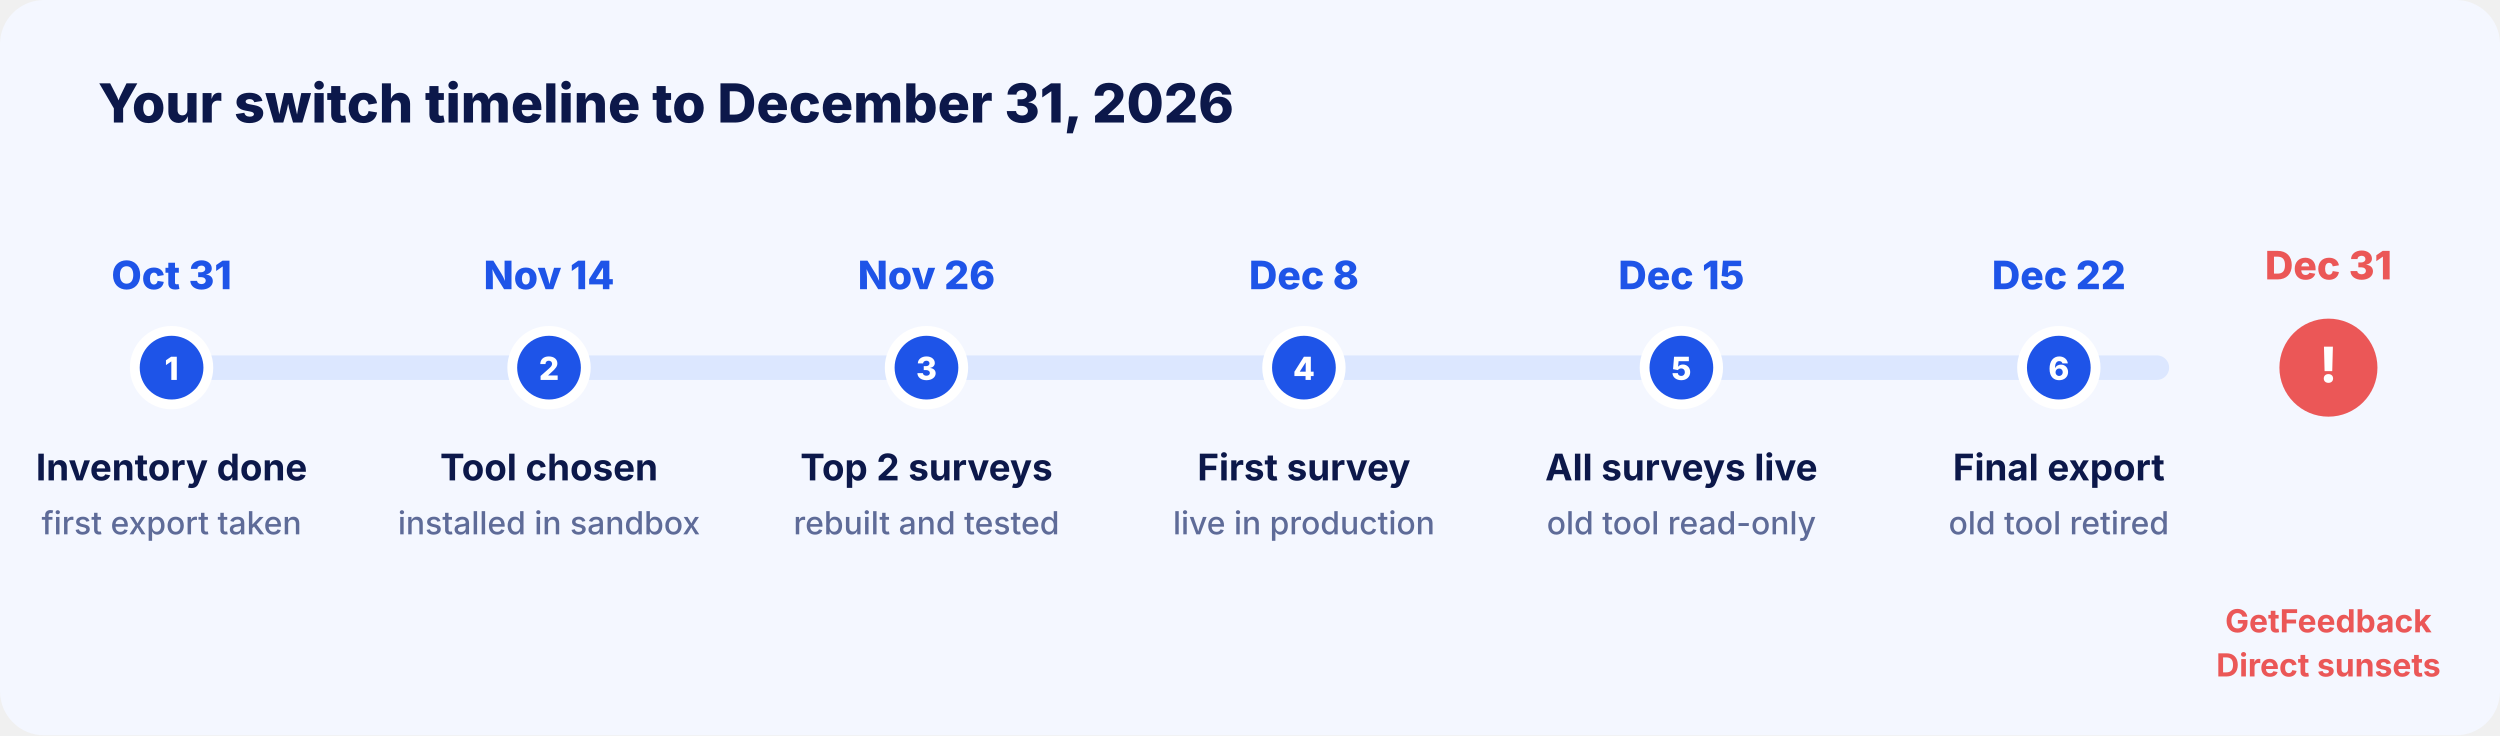
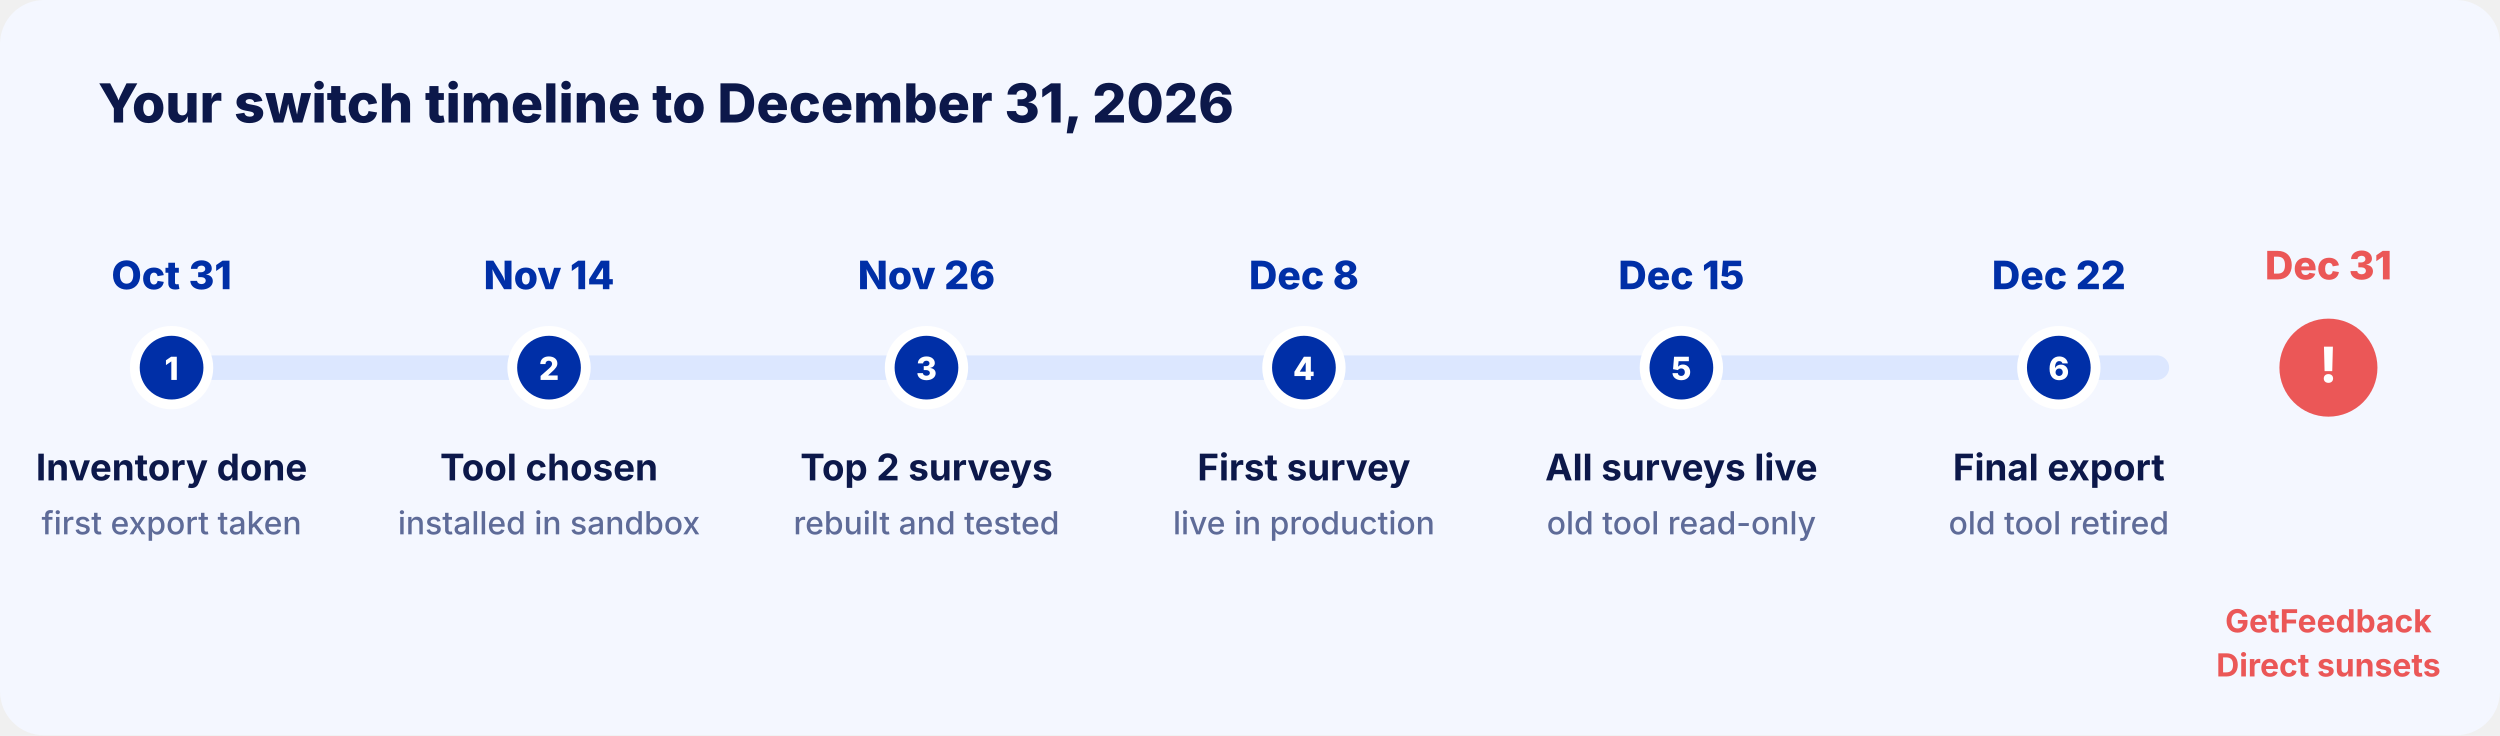
<svg xmlns="http://www.w3.org/2000/svg" viewBox="0 0 1020 300" role="img" aria-label="Timeline: six milestones from October 31 to December 22, before GetFeedback Direct sunsets on December 31, 2026">
  <defs>
    <marker id="ah" viewBox="0 0 10 10" refX="8" refY="5" markerWidth="7" markerHeight="7" orient="auto-start-reverse">
-       <path d="M0 0L10 5L0 10z" fill="#1E54E8" />
+       <path d="M0 0L10 5L0 10z" fill="#002FA7" />
    </marker>
    <marker id="ahs" viewBox="0 0 10 10" refX="9" refY="5" markerWidth="4" markerHeight="4" orient="auto">
-       <path d="M0 0L10 5L0 10z" fill="#1E54E8" />
+       <path d="M0 0L10 5L0 10z" fill="#002FA7" />
    </marker>
    <marker id="aha" viewBox="0 0 10 10" refX="8" refY="5" markerWidth="5" markerHeight="5" orient="auto-start-reverse">
      <path d="M0 0L10 5L0 10z" fill="#E9A52B" />
    </marker>
    <marker id="ahr" viewBox="0 0 10 10" refX="8" refY="5" markerWidth="6" markerHeight="6" orient="auto-start-reverse">
      <path d="M0 0L10 5L0 10z" fill="#EB5757" />
    </marker>
    <marker id="ahg" viewBox="0 0 10 10" refX="8" refY="5" markerWidth="6" markerHeight="6" orient="auto-start-reverse">
      <path d="M0 0L10 5L0 10z" fill="#23A96A" />
    </marker>
  </defs>
  <rect width="1020" height="300" rx="18" fill="#F4F7FF" />
  <text x="40" y="50" font-size="22" font-weight="800" fill="#0C184A" text-anchor="start" font-family="Inter, Arial, sans-serif">Your switch timeline to December 31, 2026</text>
  <line x1="70" y1="150" x2="880" y2="150" stroke="#DCE7FF" stroke-width="10" stroke-linecap="round" />
-   <circle cx="70.0" cy="150" r="15" fill="#1E54E8" stroke="#FFFFFF" stroke-width="4" />
+   <circle cx="70.0" cy="150" r="15" fill="#002FA7" stroke="#FFFFFF" stroke-width="4" />
  <text x="70.0" y="155" font-size="13" font-weight="800" fill="#FFFFFF" text-anchor="middle" font-family="Inter, Arial, sans-serif">1</text>
-   <text x="70.0" y="118" font-size="16" font-weight="800" fill="#1E54E8" text-anchor="middle" font-family="Inter, Arial, sans-serif">Oct 31</text>
+   <text x="70.0" y="118" font-size="16" font-weight="800" fill="#002FA7" text-anchor="middle" font-family="Inter, Arial, sans-serif">Oct 31</text>
  <text x="70.0" y="196" font-size="15" font-weight="700" fill="#0C184A" text-anchor="middle" font-family="Inter, Arial, sans-serif">Inventory done</text>
  <text x="70.0" y="218" font-size="13" font-weight="500" fill="#5E6B98" text-anchor="middle" font-family="Inter, Arial, sans-serif">first export taken</text>
-   <circle cx="224.0" cy="150" r="15" fill="#1E54E8" stroke="#FFFFFF" stroke-width="4" />
+   <circle cx="224.0" cy="150" r="15" fill="#002FA7" stroke="#FFFFFF" stroke-width="4" />
  <text x="224.0" y="155" font-size="13" font-weight="800" fill="#FFFFFF" text-anchor="middle" font-family="Inter, Arial, sans-serif">2</text>
-   <text x="224.0" y="118" font-size="16" font-weight="800" fill="#1E54E8" text-anchor="middle" font-family="Inter, Arial, sans-serif">Nov 14</text>
+   <text x="224.0" y="118" font-size="16" font-weight="800" fill="#002FA7" text-anchor="middle" font-family="Inter, Arial, sans-serif">Nov 14</text>
  <text x="224.0" y="196" font-size="15" font-weight="700" fill="#0C184A" text-anchor="middle" font-family="Inter, Arial, sans-serif">Tool chosen</text>
  <text x="224.0" y="218" font-size="13" font-weight="500" fill="#5E6B98" text-anchor="middle" font-family="Inter, Arial, sans-serif">installed in sandbox</text>
-   <circle cx="378.0" cy="150" r="15" fill="#1E54E8" stroke="#FFFFFF" stroke-width="4" />
+   <circle cx="378.0" cy="150" r="15" fill="#002FA7" stroke="#FFFFFF" stroke-width="4" />
  <text x="378.0" y="155" font-size="13" font-weight="800" fill="#FFFFFF" text-anchor="middle" font-family="Inter, Arial, sans-serif">3</text>
-   <text x="378.0" y="118" font-size="16" font-weight="800" fill="#1E54E8" text-anchor="middle" font-family="Inter, Arial, sans-serif">Nov 26</text>
+   <text x="378.0" y="118" font-size="16" font-weight="800" fill="#002FA7" text-anchor="middle" font-family="Inter, Arial, sans-serif">Nov 26</text>
  <text x="378.0" y="196" font-size="15" font-weight="700" fill="#0C184A" text-anchor="middle" font-family="Inter, Arial, sans-serif">Top 2 surveys</text>
  <text x="378.0" y="218" font-size="13" font-weight="500" fill="#5E6B98" text-anchor="middle" font-family="Inter, Arial, sans-serif">rebuilt and tested</text>
-   <circle cx="532.0" cy="150" r="15" fill="#1E54E8" stroke="#FFFFFF" stroke-width="4" />
+   <circle cx="532.0" cy="150" r="15" fill="#002FA7" stroke="#FFFFFF" stroke-width="4" />
  <text x="532.0" y="155" font-size="13" font-weight="800" fill="#FFFFFF" text-anchor="middle" font-family="Inter, Arial, sans-serif">4</text>
-   <text x="532.0" y="118" font-size="16" font-weight="800" fill="#1E54E8" text-anchor="middle" font-family="Inter, Arial, sans-serif">Dec 8</text>
+   <text x="532.0" y="118" font-size="16" font-weight="800" fill="#002FA7" text-anchor="middle" font-family="Inter, Arial, sans-serif">Dec 8</text>
  <text x="532.0" y="196" font-size="15" font-weight="700" fill="#0C184A" text-anchor="middle" font-family="Inter, Arial, sans-serif">First survey</text>
  <text x="532.0" y="218" font-size="13" font-weight="500" fill="#5E6B98" text-anchor="middle" font-family="Inter, Arial, sans-serif">live in production</text>
-   <circle cx="686.0" cy="150" r="15" fill="#1E54E8" stroke="#FFFFFF" stroke-width="4" />
+   <circle cx="686.0" cy="150" r="15" fill="#002FA7" stroke="#FFFFFF" stroke-width="4" />
  <text x="686.0" y="155" font-size="13" font-weight="800" fill="#FFFFFF" text-anchor="middle" font-family="Inter, Arial, sans-serif">5</text>
-   <text x="686.0" y="118" font-size="16" font-weight="800" fill="#1E54E8" text-anchor="middle" font-family="Inter, Arial, sans-serif">Dec 15</text>
+   <text x="686.0" y="118" font-size="16" font-weight="800" fill="#002FA7" text-anchor="middle" font-family="Inter, Arial, sans-serif">Dec 15</text>
  <text x="686.0" y="196" font-size="15" font-weight="700" fill="#0C184A" text-anchor="middle" font-family="Inter, Arial, sans-serif">All surveys live</text>
  <text x="686.0" y="218" font-size="13" font-weight="500" fill="#5E6B98" text-anchor="middle" font-family="Inter, Arial, sans-serif">old tool read-only</text>
-   <circle cx="840.0" cy="150" r="15" fill="#1E54E8" stroke="#FFFFFF" stroke-width="4" />
+   <circle cx="840.0" cy="150" r="15" fill="#002FA7" stroke="#FFFFFF" stroke-width="4" />
  <text x="840.0" y="155" font-size="13" font-weight="800" fill="#FFFFFF" text-anchor="middle" font-family="Inter, Arial, sans-serif">6</text>
-   <text x="840.0" y="118" font-size="16" font-weight="800" fill="#1E54E8" text-anchor="middle" font-family="Inter, Arial, sans-serif">Dec 22</text>
+   <text x="840.0" y="118" font-size="16" font-weight="800" fill="#002FA7" text-anchor="middle" font-family="Inter, Arial, sans-serif">Dec 22</text>
  <text x="840.0" y="196" font-size="15" font-weight="700" fill="#0C184A" text-anchor="middle" font-family="Inter, Arial, sans-serif">Final export</text>
  <text x="840.0" y="218" font-size="13" font-weight="500" fill="#5E6B98" text-anchor="middle" font-family="Inter, Arial, sans-serif">old tool retired</text>
  <circle cx="950" cy="150" r="20" fill="#EB5757" />
  <text x="950" y="156" font-size="20" font-weight="800" fill="#FFFFFF" text-anchor="middle" font-family="Inter, Arial, sans-serif">!</text>
  <text x="950" y="114" font-size="16" font-weight="800" fill="#EB5757" text-anchor="middle" font-family="Inter, Arial, sans-serif">Dec 31</text>
  <text x="950" y="258" font-size="13" font-weight="700" fill="#EB5757" text-anchor="middle" font-family="Inter, Arial, sans-serif">GetFeedback</text>
  <text x="950" y="276" font-size="13" font-weight="700" fill="#EB5757" text-anchor="middle" font-family="Inter, Arial, sans-serif">Direct sunsets</text>
</svg>
